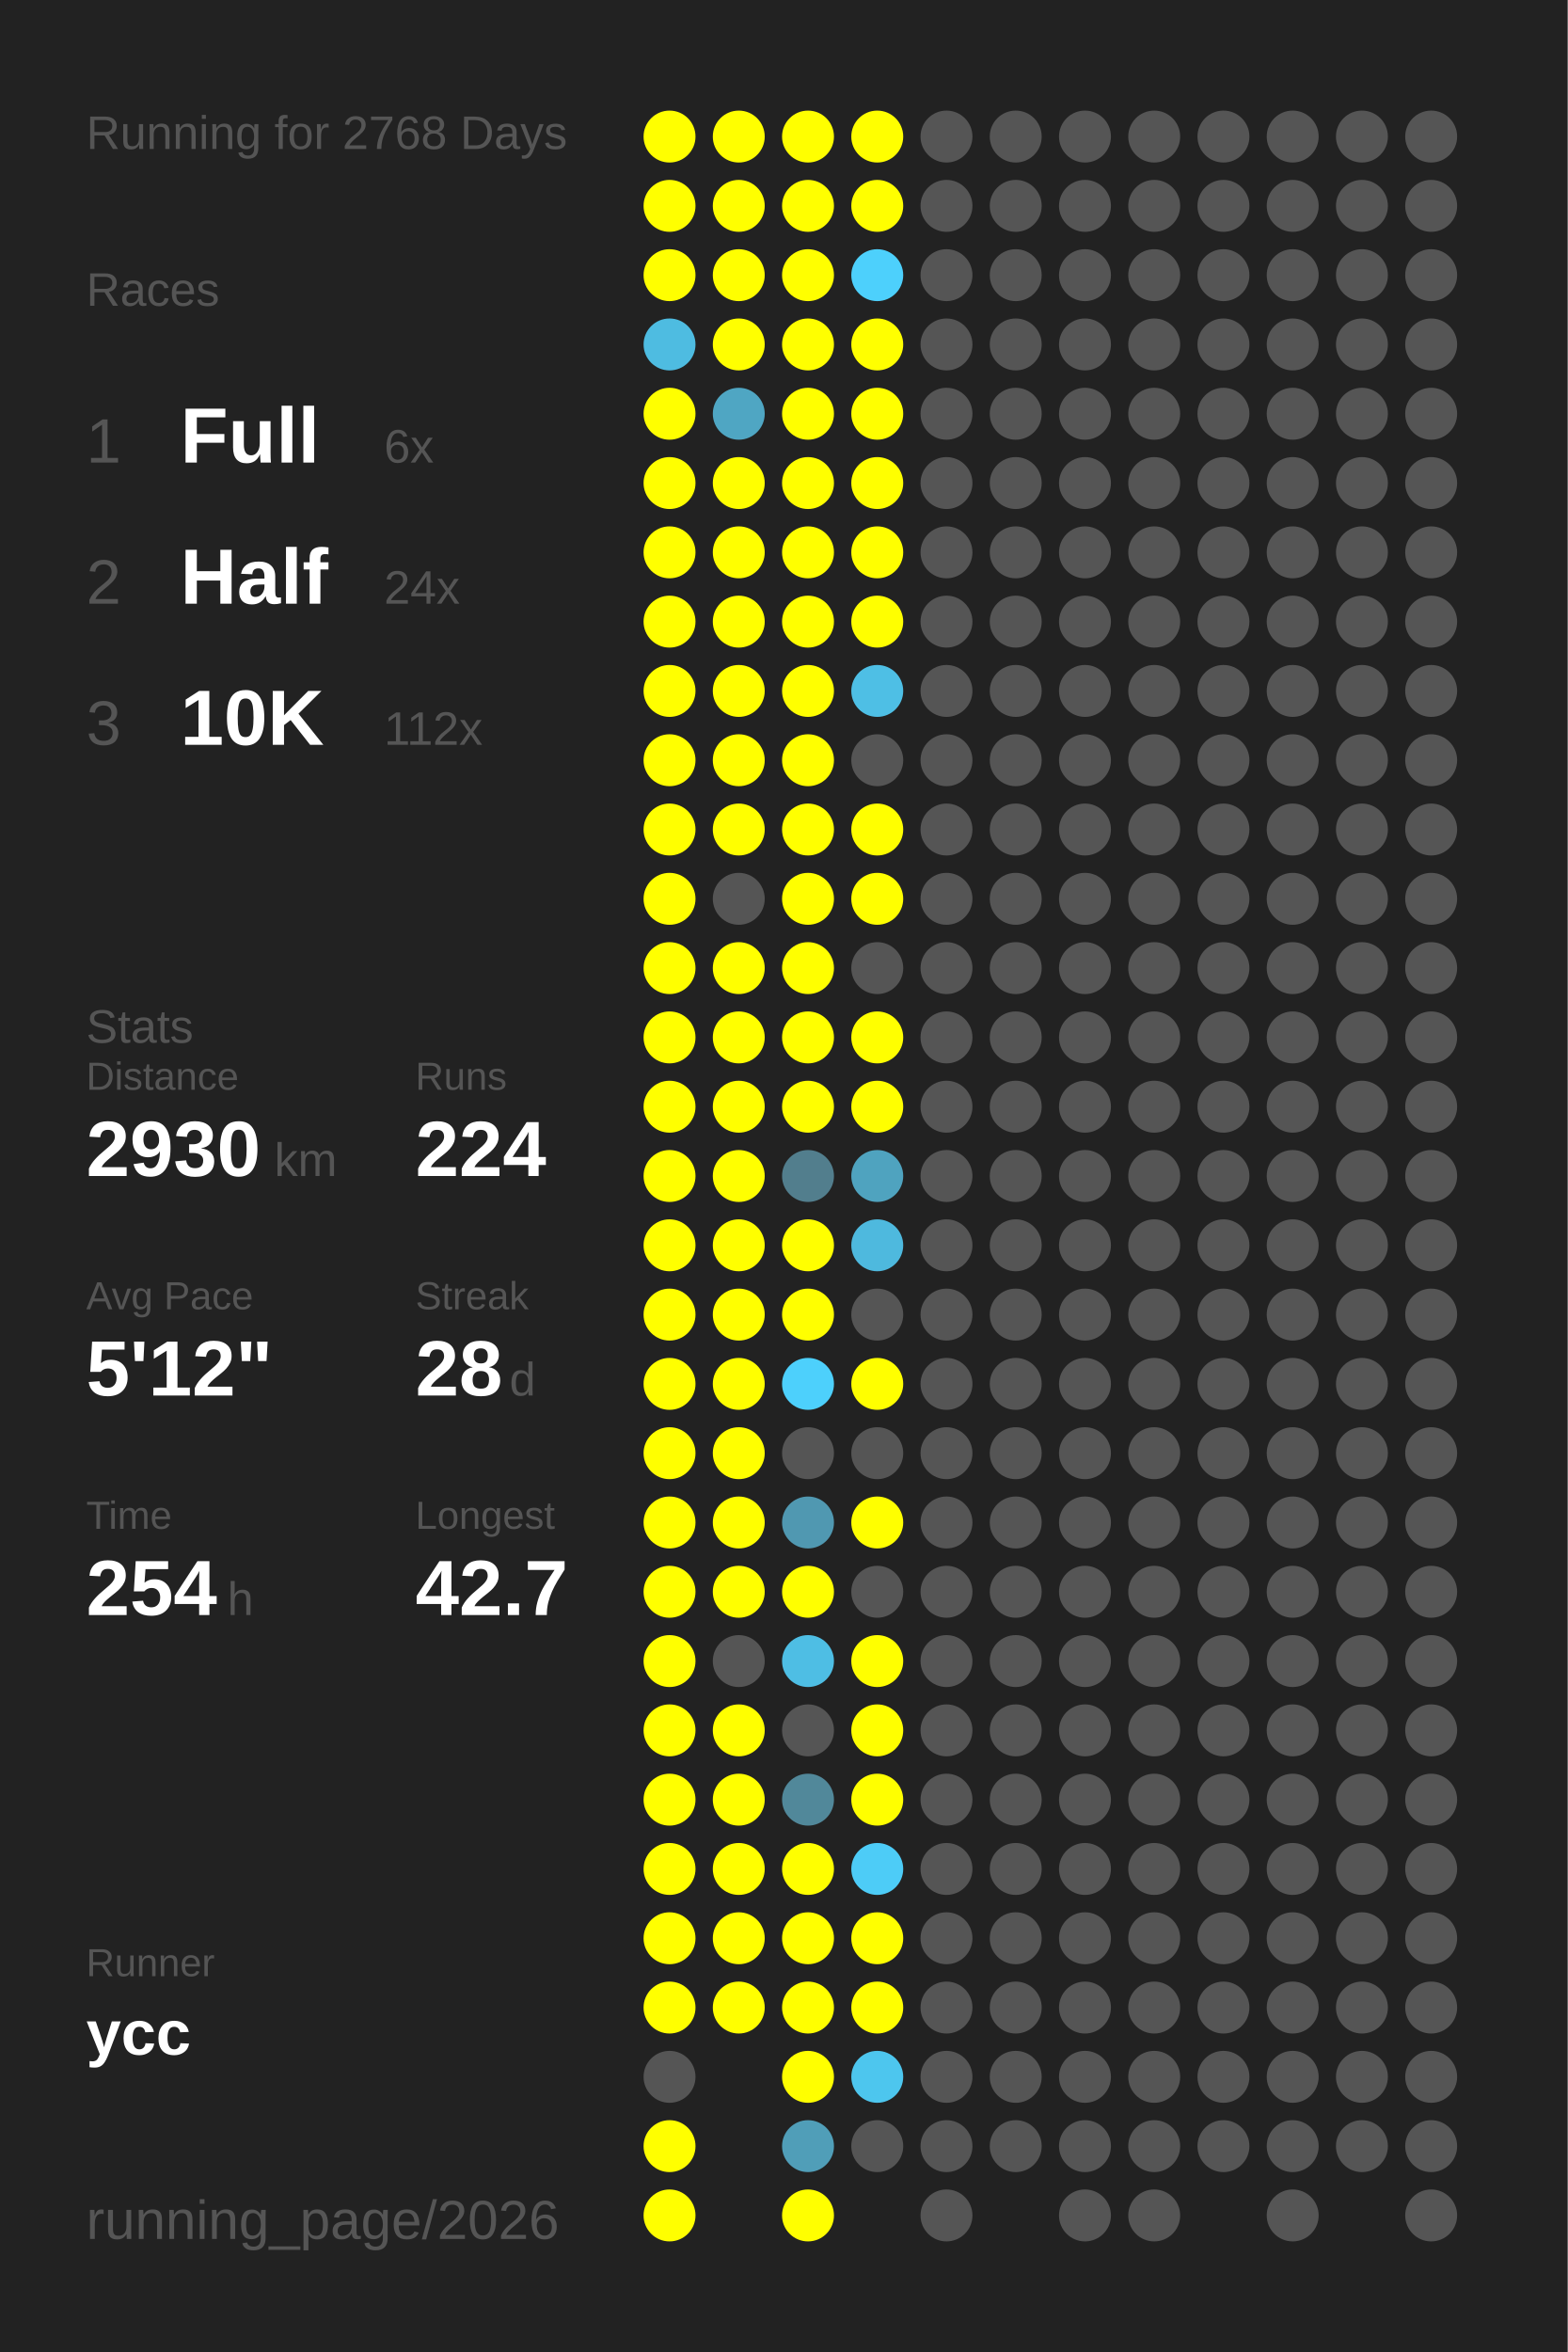
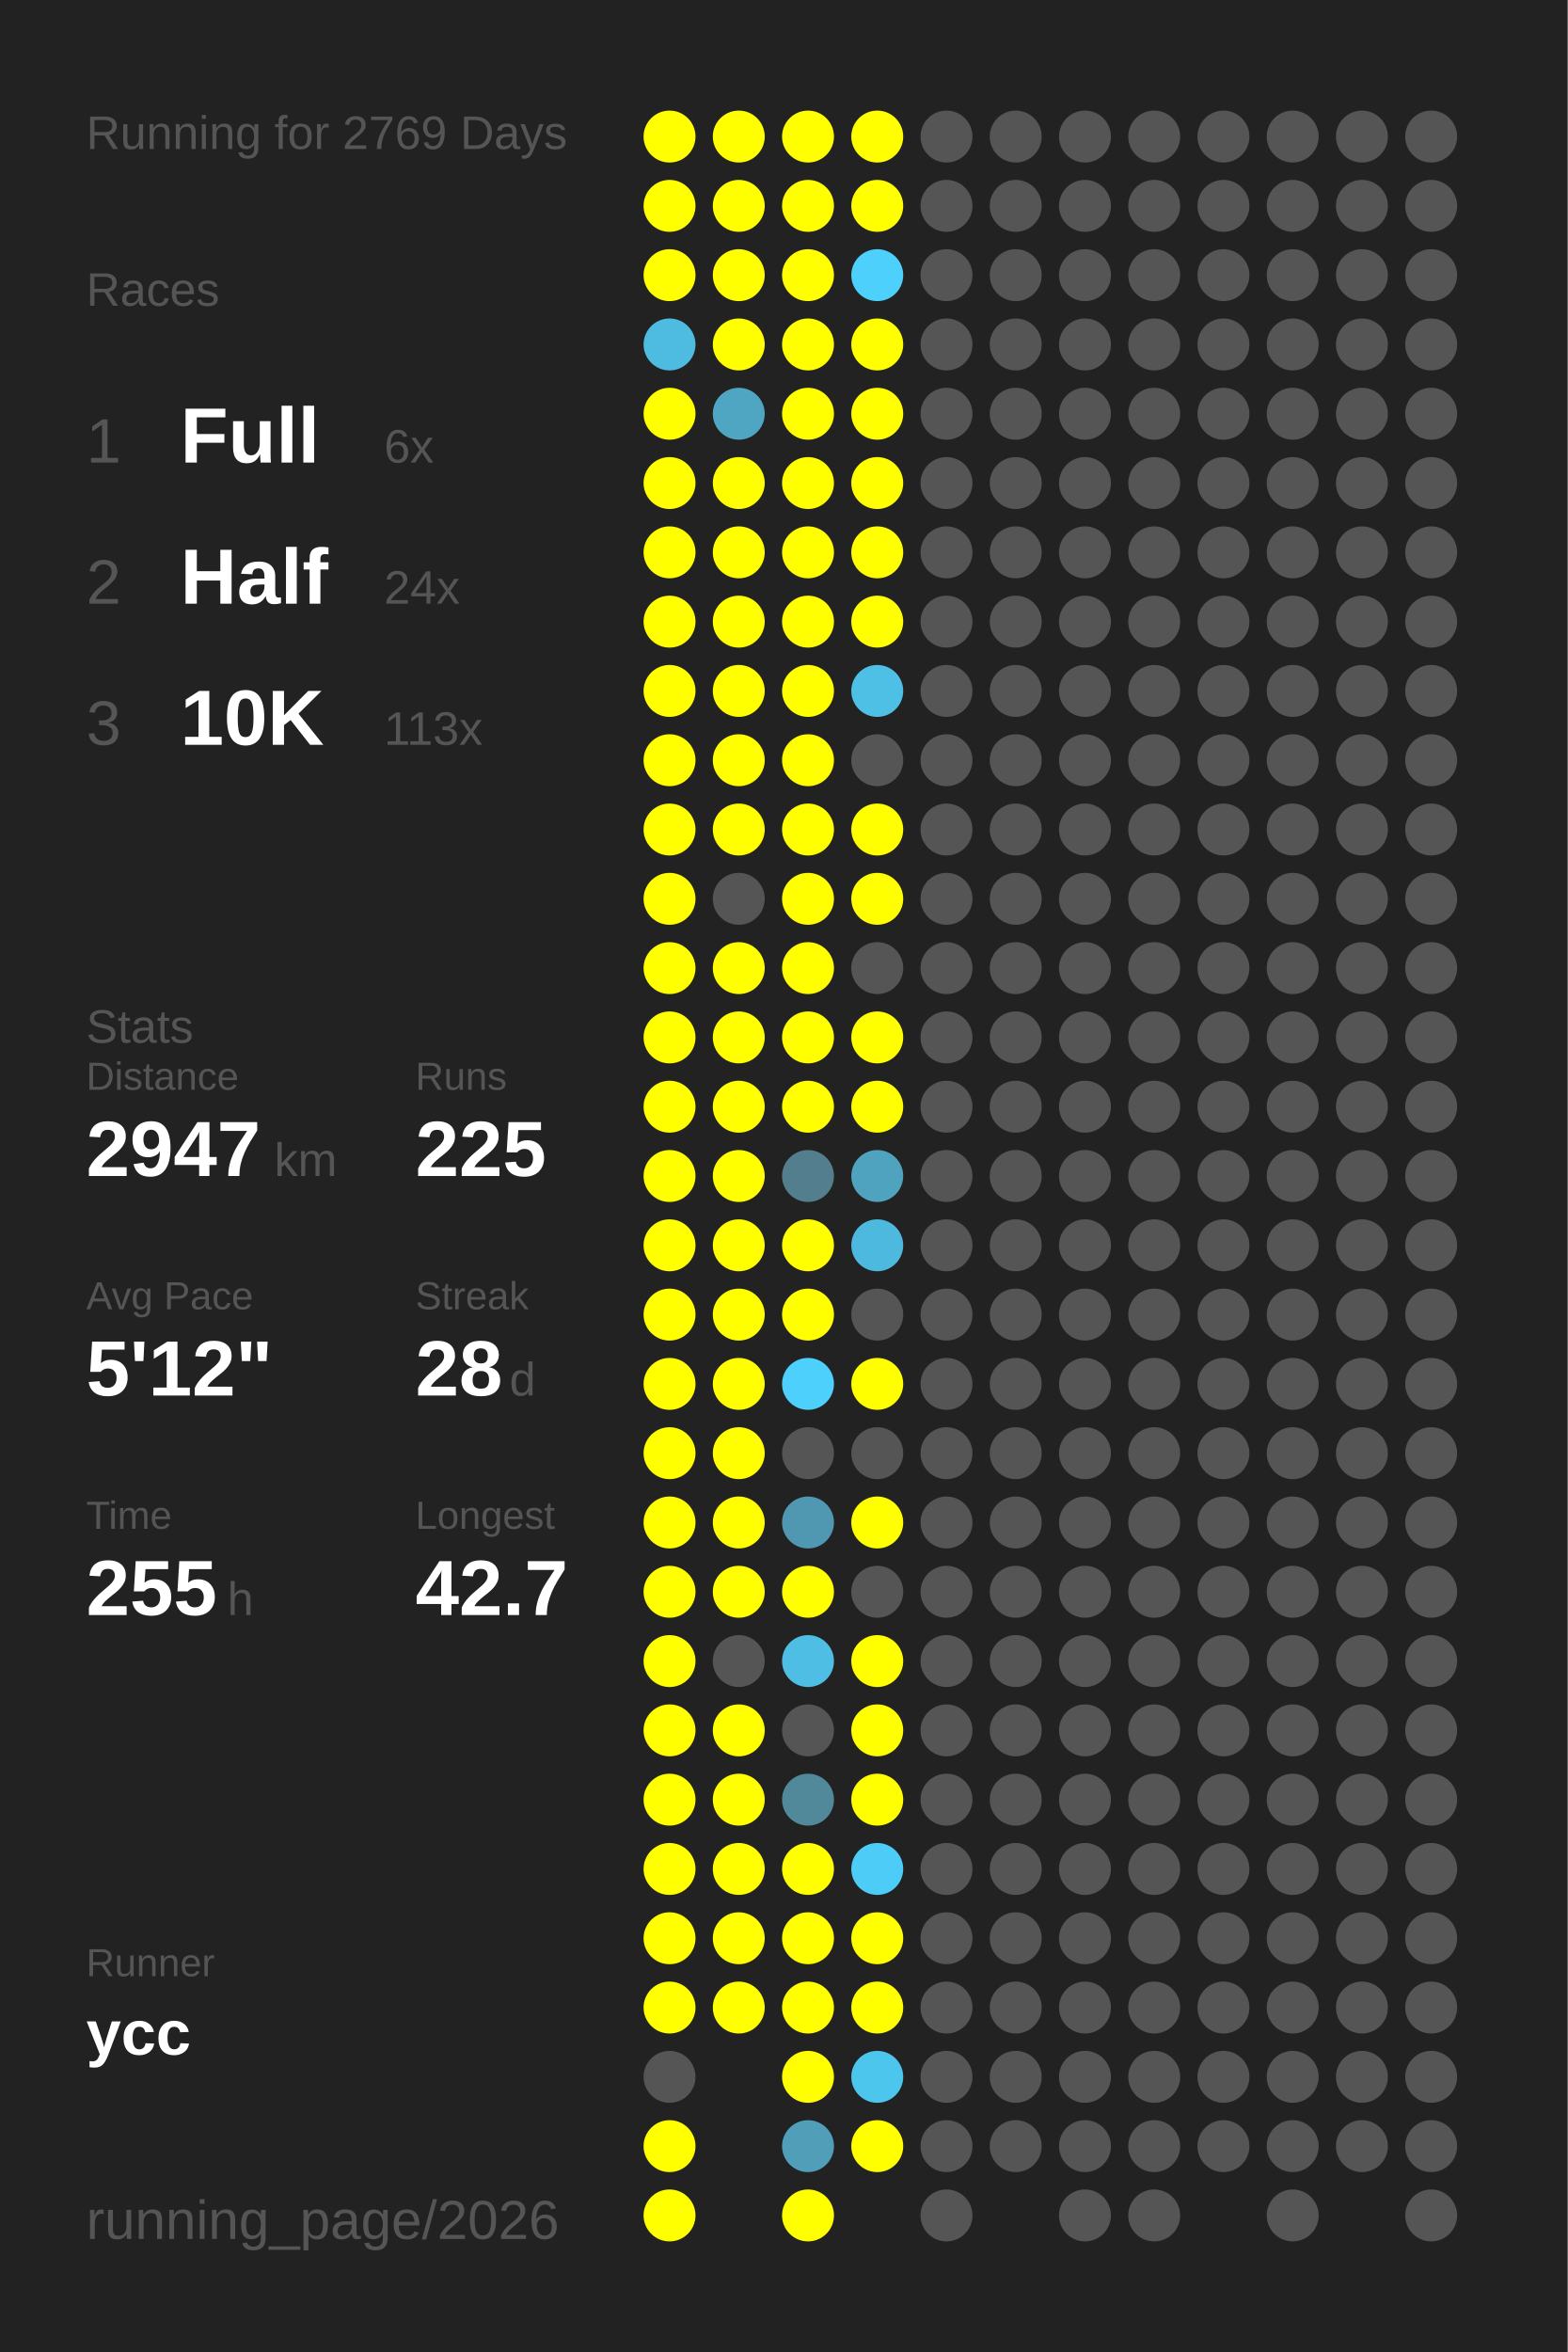
<svg xmlns="http://www.w3.org/2000/svg" baseProfile="full" height="300mm" version="1.1" viewBox="0,0,200,300" width="200mm">
  <defs />
  <rect fill="#222222" height="300" width="200" x="0" y="0" />
-   <text fill="#555555" style="font-size:6px; font-family:Arial;" x="11" y="19">Running for 2768 Days</text>
+   <text fill="#555555" style="font-size:6px; font-family:Arial;" x="11" y="19">Running for 2769 Days</text>
  <text fill="#555555" style="font-size:6px; font-family:Arial;" x="11" y="39">Races</text>
  <text fill="#555555" style="font-size:8px; font-family:Arial;" x="11" y="59">1</text>
  <text fill="#FFFFFF" style="font-size:10px; font-family:Arial; font-weight:bold;" x="23" y="59">Full</text>
  <text fill="#555555" style="font-size:6px; font-family:Arial;" x="49" y="59">6x</text>
  <text fill="#555555" style="font-size:8px; font-family:Arial;" x="11" y="77">2</text>
  <text fill="#FFFFFF" style="font-size:10px; font-family:Arial; font-weight:bold;" x="23" y="77">Half</text>
  <text fill="#555555" style="font-size:6px; font-family:Arial;" x="49" y="77">24x</text>
  <text fill="#555555" style="font-size:8px; font-family:Arial;" x="11" y="95">3</text>
  <text fill="#FFFFFF" style="font-size:10px; font-family:Arial; font-weight:bold;" x="23" y="95">10K</text>
-   <text fill="#555555" style="font-size:6px; font-family:Arial;" x="49" y="95">112x</text>
+   <text fill="#555555" style="font-size:6px; font-family:Arial;" x="49" y="95">113x</text>
  <text fill="#555555" style="font-size:6px; font-family:Arial;" x="11" y="133">Stats</text>
  <text fill="#555555" style="font-size:5px; font-family:Arial;" x="11" y="139">Distance</text>
-   <text fill="#FFFFFF" style="font-size:10px; font-family:Arial; font-weight:bold;" x="11" y="150">2930</text>
+   <text fill="#FFFFFF" style="font-size:10px; font-family:Arial; font-weight:bold;" x="11" y="150">2947</text>
  <text fill="#555555" style="font-size:6px; font-family:Arial;" x="35" y="150">km</text>
  <text fill="#555555" style="font-size:5px; font-family:Arial;" x="53" y="139">Runs</text>
-   <text fill="#FFFFFF" style="font-size:10px; font-family:Arial; font-weight:bold;" x="53" y="150">224</text>
+   <text fill="#FFFFFF" style="font-size:10px; font-family:Arial; font-weight:bold;" x="53" y="150">225</text>
  <text fill="#555555" style="font-size:5px; font-family:Arial;" x="11" y="167">Avg Pace</text>
  <text fill="#FFFFFF" style="font-size:10px; font-family:Arial; font-weight:bold;" x="11" y="178">5'12"</text>
  <text fill="#555555" style="font-size:5px; font-family:Arial;" x="53" y="167">Streak</text>
  <text fill="#FFFFFF" style="font-size:10px; font-family:Arial; font-weight:bold;" x="53" y="178">28</text>
  <text fill="#555555" style="font-size:6px; font-family:Arial;" x="65" y="178">d</text>
  <text fill="#555555" style="font-size:5px; font-family:Arial;" x="11" y="195">Time</text>
-   <text fill="#FFFFFF" style="font-size:10px; font-family:Arial; font-weight:bold;" x="11" y="206">254</text>
+   <text fill="#FFFFFF" style="font-size:10px; font-family:Arial; font-weight:bold;" x="11" y="206">255</text>
  <text fill="#555555" style="font-size:6px; font-family:Arial;" x="29" y="206">h</text>
  <text fill="#555555" style="font-size:5px; font-family:Arial;" x="53" y="195">Longest</text>
  <text fill="#FFFFFF" style="font-size:10px; font-family:Arial; font-weight:bold;" x="53" y="206">42.7</text>
  <text fill="#555555" style="font-size:5px; font-family:Arial;" x="11" y="252.065">Runner</text>
  <text fill="#FFFFFF" style="font-size:8px; font-family:Arial; font-weight:bold;" x="11" y="262.065">ycc</text>
  <text fill="#555555" style="font-size:7px; font-family:Arial;" x="11" y="285.581">running_page/2026</text>
  <circle cx="85.417" cy="17.419" fill="#FFFF00" r="3.312" />
  <circle cx="85.417" cy="26.258" fill="#FFFF00" r="3.312" />
  <circle cx="85.417" cy="35.097" fill="#FFFF00" r="3.312" />
  <circle cx="85.417" cy="43.935" fill="#4ebce1" r="3.312" />
  <circle cx="85.417" cy="52.774" fill="#FFFF00" r="3.312" />
  <circle cx="85.417" cy="61.613" fill="#FFFF00" r="3.312" />
  <circle cx="85.417" cy="70.452" fill="#FFFF00" r="3.312" />
  <circle cx="85.417" cy="79.29" fill="#FFFF00" r="3.312" />
  <circle cx="85.417" cy="88.129" fill="#FFFF00" r="3.312" />
  <circle cx="85.417" cy="96.968" fill="#FFFF00" r="3.312" />
  <circle cx="85.417" cy="105.806" fill="#FFFF00" r="3.312" />
  <circle cx="85.417" cy="114.645" fill="#FFFF00" r="3.312" />
  <circle cx="85.417" cy="123.484" fill="#FFFF00" r="3.312" />
  <circle cx="85.417" cy="132.323" fill="#FFFF00" r="3.312" />
  <circle cx="85.417" cy="141.161" fill="#FFFF00" r="3.312" />
  <circle cx="85.417" cy="150" fill="#FFFF00" r="3.312" />
  <circle cx="85.417" cy="158.839" fill="#FFFF00" r="3.312" />
  <circle cx="85.417" cy="167.677" fill="#FFFF00" r="3.312" />
  <circle cx="85.417" cy="176.516" fill="#FFFF00" r="3.312" />
  <circle cx="85.417" cy="185.355" fill="#FFFF00" r="3.312" />
  <circle cx="85.417" cy="194.194" fill="#FFFF00" r="3.312" />
  <circle cx="85.417" cy="203.032" fill="#FFFF00" r="3.312" />
  <circle cx="85.417" cy="211.871" fill="#FFFF00" r="3.312" />
  <circle cx="85.417" cy="220.71" fill="#FFFF00" r="3.312" />
  <circle cx="85.417" cy="229.548" fill="#FFFF00" r="3.312" />
  <circle cx="85.417" cy="238.387" fill="#FFFF00" r="3.312" />
  <circle cx="85.417" cy="247.226" fill="#FFFF00" r="3.312" />
  <circle cx="85.417" cy="256.065" fill="#FFFF00" r="3.312" />
  <circle cx="85.417" cy="264.903" fill="#555555" r="3.312" />
  <circle cx="85.417" cy="273.742" fill="#FFFF00" r="3.312" />
  <circle cx="85.417" cy="282.581" fill="#FFFF00" r="3.312" />
  <circle cx="94.25" cy="17.419" fill="#FFFF00" r="3.312" />
  <circle cx="94.25" cy="26.258" fill="#FFFF00" r="3.312" />
  <circle cx="94.25" cy="35.097" fill="#FFFF00" r="3.312" />
  <circle cx="94.25" cy="43.935" fill="#FFFF00" r="3.312" />
  <circle cx="94.25" cy="52.774" fill="#4fa6c3" r="3.312" />
  <circle cx="94.25" cy="61.613" fill="#FFFF00" r="3.312" />
  <circle cx="94.25" cy="70.452" fill="#FFFF00" r="3.312" />
  <circle cx="94.25" cy="79.29" fill="#FFFF00" r="3.312" />
  <circle cx="94.25" cy="88.129" fill="#FFFF00" r="3.312" />
  <circle cx="94.25" cy="96.968" fill="#FFFF00" r="3.312" />
  <circle cx="94.25" cy="105.806" fill="#FFFF00" r="3.312" />
  <circle cx="94.25" cy="114.645" fill="#555555" r="3.312" />
  <circle cx="94.25" cy="123.484" fill="#FFFF00" r="3.312" />
  <circle cx="94.25" cy="132.323" fill="#FFFF00" r="3.312" />
  <circle cx="94.25" cy="141.161" fill="#FFFF00" r="3.312" />
  <circle cx="94.25" cy="150" fill="#FFFF00" r="3.312" />
  <circle cx="94.25" cy="158.839" fill="#FFFF00" r="3.312" />
  <circle cx="94.25" cy="167.677" fill="#FFFF00" r="3.312" />
  <circle cx="94.25" cy="176.516" fill="#FFFF00" r="3.312" />
  <circle cx="94.25" cy="185.355" fill="#FFFF00" r="3.312" />
  <circle cx="94.25" cy="194.194" fill="#FFFF00" r="3.312" />
  <circle cx="94.25" cy="203.032" fill="#FFFF00" r="3.312" />
  <circle cx="94.25" cy="211.871" fill="#555555" r="3.312" />
  <circle cx="94.25" cy="220.71" fill="#FFFF00" r="3.312" />
  <circle cx="94.25" cy="229.548" fill="#FFFF00" r="3.312" />
  <circle cx="94.25" cy="238.387" fill="#FFFF00" r="3.312" />
  <circle cx="94.25" cy="247.226" fill="#FFFF00" r="3.312" />
  <circle cx="94.25" cy="256.065" fill="#FFFF00" r="3.312" />
  <circle cx="103.083" cy="17.419" fill="#FFFF00" r="3.312" />
  <circle cx="103.083" cy="26.258" fill="#FFFF00" r="3.312" />
  <circle cx="103.083" cy="35.097" fill="#FFFF00" r="3.312" />
  <circle cx="103.083" cy="43.935" fill="#FFFF00" r="3.312" />
  <circle cx="103.083" cy="52.774" fill="#FFFF00" r="3.312" />
  <circle cx="103.083" cy="61.613" fill="#FFFF00" r="3.312" />
  <circle cx="103.083" cy="70.452" fill="#FFFF00" r="3.312" />
  <circle cx="103.083" cy="79.29" fill="#FFFF00" r="3.312" />
  <circle cx="103.083" cy="88.129" fill="#FFFF00" r="3.312" />
  <circle cx="103.083" cy="96.968" fill="#FFFF00" r="3.312" />
  <circle cx="103.083" cy="105.806" fill="#FFFF00" r="3.312" />
  <circle cx="103.083" cy="114.645" fill="#FFFF00" r="3.312" />
  <circle cx="103.083" cy="123.484" fill="#FFFF00" r="3.312" />
  <circle cx="103.083" cy="132.323" fill="#FFFF00" r="3.312" />
  <circle cx="103.083" cy="141.161" fill="#FFFF00" r="3.312" />
  <circle cx="103.083" cy="150" fill="#527e8d" r="3.312" />
  <circle cx="103.083" cy="158.839" fill="#FFFF00" r="3.312" />
  <circle cx="103.083" cy="167.677" fill="#FFFF00" r="3.312" />
  <circle cx="103.083" cy="176.516" fill="#4dd0fc" r="3.312" />
  <circle cx="103.083" cy="185.355" fill="#555555" r="3.312" />
  <circle cx="103.083" cy="194.194" fill="#5098b1" r="3.312" />
  <circle cx="103.083" cy="203.032" fill="#FFFF00" r="3.312" />
  <circle cx="103.083" cy="211.871" fill="#4ebee4" r="3.312" />
  <circle cx="103.083" cy="220.71" fill="#555555" r="3.312" />
  <circle cx="103.083" cy="229.548" fill="#51889a" r="3.312" />
  <circle cx="103.083" cy="238.387" fill="#FFFF00" r="3.312" />
  <circle cx="103.083" cy="247.226" fill="#FFFF00" r="3.312" />
  <circle cx="103.083" cy="256.065" fill="#FFFF00" r="3.312" />
  <circle cx="103.083" cy="264.903" fill="#FFFF00" r="3.312" />
  <circle cx="103.083" cy="273.742" fill="#509eb8" r="3.312" />
  <circle cx="103.083" cy="282.581" fill="#FFFF00" r="3.312" />
  <circle cx="111.917" cy="17.419" fill="#FFFF00" r="3.312" />
  <circle cx="111.917" cy="26.258" fill="#FFFF00" r="3.312" />
  <circle cx="111.917" cy="35.097" fill="#4dd0fc" r="3.312" />
  <circle cx="111.917" cy="43.935" fill="#FFFF00" r="3.312" />
  <circle cx="111.917" cy="52.774" fill="#FFFF00" r="3.312" />
  <circle cx="111.917" cy="61.613" fill="#FFFF00" r="3.312" />
  <circle cx="111.917" cy="70.452" fill="#FFFF00" r="3.312" />
  <circle cx="111.917" cy="79.29" fill="#FFFF00" r="3.312" />
  <circle cx="111.917" cy="88.129" fill="#4ebfe5" r="3.312" />
  <circle cx="111.917" cy="96.968" fill="#555555" r="3.312" />
  <circle cx="111.917" cy="105.806" fill="#FFFF00" r="3.312" />
  <circle cx="111.917" cy="114.645" fill="#FFFF00" r="3.312" />
  <circle cx="111.917" cy="123.484" fill="#555555" r="3.312" />
  <circle cx="111.917" cy="132.323" fill="#FFFF00" r="3.312" />
  <circle cx="111.917" cy="141.161" fill="#FFFF00" r="3.312" />
  <circle cx="111.917" cy="150" fill="#4fa3bf" r="3.312" />
  <circle cx="111.917" cy="158.839" fill="#4eb9de" r="3.312" />
  <circle cx="111.917" cy="167.677" fill="#555555" r="3.312" />
  <circle cx="111.917" cy="176.516" fill="#FFFF00" r="3.312" />
  <circle cx="111.917" cy="185.355" fill="#555555" r="3.312" />
  <circle cx="111.917" cy="194.194" fill="#FFFF00" r="3.312" />
  <circle cx="111.917" cy="203.032" fill="#555555" r="3.312" />
  <circle cx="111.917" cy="211.871" fill="#FFFF00" r="3.312" />
  <circle cx="111.917" cy="220.71" fill="#FFFF00" r="3.312" />
  <circle cx="111.917" cy="229.548" fill="#FFFF00" r="3.312" />
  <circle cx="111.917" cy="238.387" fill="#4dccf7" r="3.312" />
  <circle cx="111.917" cy="247.226" fill="#FFFF00" r="3.312" />
  <circle cx="111.917" cy="256.065" fill="#FFFF00" r="3.312" />
  <circle cx="111.917" cy="264.903" fill="#4dc6ee" r="3.312" />
-   <circle cx="111.917" cy="273.742" fill="#555555" r="3.312" />
+   <circle cx="111.917" cy="273.742" fill="#FFFF00" r="3.312" />
  <circle cx="120.75" cy="17.419" fill="#555555" r="3.312" />
  <circle cx="120.75" cy="26.258" fill="#555555" r="3.312" />
  <circle cx="120.75" cy="35.097" fill="#555555" r="3.312" />
  <circle cx="120.75" cy="43.935" fill="#555555" r="3.312" />
  <circle cx="120.75" cy="52.774" fill="#555555" r="3.312" />
  <circle cx="120.75" cy="61.613" fill="#555555" r="3.312" />
  <circle cx="120.75" cy="70.452" fill="#555555" r="3.312" />
  <circle cx="120.75" cy="79.29" fill="#555555" r="3.312" />
  <circle cx="120.75" cy="88.129" fill="#555555" r="3.312" />
  <circle cx="120.75" cy="96.968" fill="#555555" r="3.312" />
  <circle cx="120.75" cy="105.806" fill="#555555" r="3.312" />
  <circle cx="120.75" cy="114.645" fill="#555555" r="3.312" />
  <circle cx="120.75" cy="123.484" fill="#555555" r="3.312" />
  <circle cx="120.75" cy="132.323" fill="#555555" r="3.312" />
  <circle cx="120.75" cy="141.161" fill="#555555" r="3.312" />
  <circle cx="120.75" cy="150" fill="#555555" r="3.312" />
  <circle cx="120.75" cy="158.839" fill="#555555" r="3.312" />
  <circle cx="120.75" cy="167.677" fill="#555555" r="3.312" />
  <circle cx="120.75" cy="176.516" fill="#555555" r="3.312" />
  <circle cx="120.75" cy="185.355" fill="#555555" r="3.312" />
  <circle cx="120.75" cy="194.194" fill="#555555" r="3.312" />
  <circle cx="120.75" cy="203.032" fill="#555555" r="3.312" />
  <circle cx="120.75" cy="211.871" fill="#555555" r="3.312" />
  <circle cx="120.75" cy="220.71" fill="#555555" r="3.312" />
  <circle cx="120.75" cy="229.548" fill="#555555" r="3.312" />
  <circle cx="120.75" cy="238.387" fill="#555555" r="3.312" />
  <circle cx="120.75" cy="247.226" fill="#555555" r="3.312" />
  <circle cx="120.75" cy="256.065" fill="#555555" r="3.312" />
  <circle cx="120.75" cy="264.903" fill="#555555" r="3.312" />
  <circle cx="120.75" cy="273.742" fill="#555555" r="3.312" />
  <circle cx="120.75" cy="282.581" fill="#555555" r="3.312" />
  <circle cx="129.583" cy="17.419" fill="#555555" r="3.312" />
  <circle cx="129.583" cy="26.258" fill="#555555" r="3.312" />
  <circle cx="129.583" cy="35.097" fill="#555555" r="3.312" />
  <circle cx="129.583" cy="43.935" fill="#555555" r="3.312" />
  <circle cx="129.583" cy="52.774" fill="#555555" r="3.312" />
  <circle cx="129.583" cy="61.613" fill="#555555" r="3.312" />
  <circle cx="129.583" cy="70.452" fill="#555555" r="3.312" />
  <circle cx="129.583" cy="79.29" fill="#555555" r="3.312" />
  <circle cx="129.583" cy="88.129" fill="#555555" r="3.312" />
  <circle cx="129.583" cy="96.968" fill="#555555" r="3.312" />
  <circle cx="129.583" cy="105.806" fill="#555555" r="3.312" />
  <circle cx="129.583" cy="114.645" fill="#555555" r="3.312" />
  <circle cx="129.583" cy="123.484" fill="#555555" r="3.312" />
  <circle cx="129.583" cy="132.323" fill="#555555" r="3.312" />
  <circle cx="129.583" cy="141.161" fill="#555555" r="3.312" />
  <circle cx="129.583" cy="150" fill="#555555" r="3.312" />
  <circle cx="129.583" cy="158.839" fill="#555555" r="3.312" />
  <circle cx="129.583" cy="167.677" fill="#555555" r="3.312" />
  <circle cx="129.583" cy="176.516" fill="#555555" r="3.312" />
  <circle cx="129.583" cy="185.355" fill="#555555" r="3.312" />
  <circle cx="129.583" cy="194.194" fill="#555555" r="3.312" />
  <circle cx="129.583" cy="203.032" fill="#555555" r="3.312" />
  <circle cx="129.583" cy="211.871" fill="#555555" r="3.312" />
  <circle cx="129.583" cy="220.71" fill="#555555" r="3.312" />
  <circle cx="129.583" cy="229.548" fill="#555555" r="3.312" />
  <circle cx="129.583" cy="238.387" fill="#555555" r="3.312" />
  <circle cx="129.583" cy="247.226" fill="#555555" r="3.312" />
  <circle cx="129.583" cy="256.065" fill="#555555" r="3.312" />
  <circle cx="129.583" cy="264.903" fill="#555555" r="3.312" />
  <circle cx="129.583" cy="273.742" fill="#555555" r="3.312" />
  <circle cx="138.417" cy="17.419" fill="#555555" r="3.312" />
  <circle cx="138.417" cy="26.258" fill="#555555" r="3.312" />
  <circle cx="138.417" cy="35.097" fill="#555555" r="3.312" />
  <circle cx="138.417" cy="43.935" fill="#555555" r="3.312" />
  <circle cx="138.417" cy="52.774" fill="#555555" r="3.312" />
  <circle cx="138.417" cy="61.613" fill="#555555" r="3.312" />
  <circle cx="138.417" cy="70.452" fill="#555555" r="3.312" />
  <circle cx="138.417" cy="79.29" fill="#555555" r="3.312" />
  <circle cx="138.417" cy="88.129" fill="#555555" r="3.312" />
  <circle cx="138.417" cy="96.968" fill="#555555" r="3.312" />
  <circle cx="138.417" cy="105.806" fill="#555555" r="3.312" />
  <circle cx="138.417" cy="114.645" fill="#555555" r="3.312" />
  <circle cx="138.417" cy="123.484" fill="#555555" r="3.312" />
  <circle cx="138.417" cy="132.323" fill="#555555" r="3.312" />
  <circle cx="138.417" cy="141.161" fill="#555555" r="3.312" />
  <circle cx="138.417" cy="150" fill="#555555" r="3.312" />
  <circle cx="138.417" cy="158.839" fill="#555555" r="3.312" />
  <circle cx="138.417" cy="167.677" fill="#555555" r="3.312" />
  <circle cx="138.417" cy="176.516" fill="#555555" r="3.312" />
  <circle cx="138.417" cy="185.355" fill="#555555" r="3.312" />
  <circle cx="138.417" cy="194.194" fill="#555555" r="3.312" />
  <circle cx="138.417" cy="203.032" fill="#555555" r="3.312" />
  <circle cx="138.417" cy="211.871" fill="#555555" r="3.312" />
  <circle cx="138.417" cy="220.71" fill="#555555" r="3.312" />
  <circle cx="138.417" cy="229.548" fill="#555555" r="3.312" />
  <circle cx="138.417" cy="238.387" fill="#555555" r="3.312" />
  <circle cx="138.417" cy="247.226" fill="#555555" r="3.312" />
  <circle cx="138.417" cy="256.065" fill="#555555" r="3.312" />
  <circle cx="138.417" cy="264.903" fill="#555555" r="3.312" />
  <circle cx="138.417" cy="273.742" fill="#555555" r="3.312" />
  <circle cx="138.417" cy="282.581" fill="#555555" r="3.312" />
  <circle cx="147.25" cy="17.419" fill="#555555" r="3.312" />
  <circle cx="147.25" cy="26.258" fill="#555555" r="3.312" />
  <circle cx="147.25" cy="35.097" fill="#555555" r="3.312" />
  <circle cx="147.25" cy="43.935" fill="#555555" r="3.312" />
  <circle cx="147.25" cy="52.774" fill="#555555" r="3.312" />
  <circle cx="147.25" cy="61.613" fill="#555555" r="3.312" />
  <circle cx="147.25" cy="70.452" fill="#555555" r="3.312" />
  <circle cx="147.25" cy="79.29" fill="#555555" r="3.312" />
  <circle cx="147.25" cy="88.129" fill="#555555" r="3.312" />
  <circle cx="147.25" cy="96.968" fill="#555555" r="3.312" />
  <circle cx="147.25" cy="105.806" fill="#555555" r="3.312" />
  <circle cx="147.25" cy="114.645" fill="#555555" r="3.312" />
  <circle cx="147.25" cy="123.484" fill="#555555" r="3.312" />
  <circle cx="147.25" cy="132.323" fill="#555555" r="3.312" />
  <circle cx="147.25" cy="141.161" fill="#555555" r="3.312" />
  <circle cx="147.25" cy="150" fill="#555555" r="3.312" />
  <circle cx="147.25" cy="158.839" fill="#555555" r="3.312" />
  <circle cx="147.25" cy="167.677" fill="#555555" r="3.312" />
  <circle cx="147.25" cy="176.516" fill="#555555" r="3.312" />
  <circle cx="147.25" cy="185.355" fill="#555555" r="3.312" />
  <circle cx="147.25" cy="194.194" fill="#555555" r="3.312" />
  <circle cx="147.25" cy="203.032" fill="#555555" r="3.312" />
  <circle cx="147.25" cy="211.871" fill="#555555" r="3.312" />
  <circle cx="147.25" cy="220.71" fill="#555555" r="3.312" />
  <circle cx="147.25" cy="229.548" fill="#555555" r="3.312" />
  <circle cx="147.25" cy="238.387" fill="#555555" r="3.312" />
  <circle cx="147.25" cy="247.226" fill="#555555" r="3.312" />
  <circle cx="147.25" cy="256.065" fill="#555555" r="3.312" />
  <circle cx="147.25" cy="264.903" fill="#555555" r="3.312" />
  <circle cx="147.25" cy="273.742" fill="#555555" r="3.312" />
  <circle cx="147.25" cy="282.581" fill="#555555" r="3.312" />
  <circle cx="156.083" cy="17.419" fill="#555555" r="3.312" />
  <circle cx="156.083" cy="26.258" fill="#555555" r="3.312" />
  <circle cx="156.083" cy="35.097" fill="#555555" r="3.312" />
  <circle cx="156.083" cy="43.935" fill="#555555" r="3.312" />
  <circle cx="156.083" cy="52.774" fill="#555555" r="3.312" />
  <circle cx="156.083" cy="61.613" fill="#555555" r="3.312" />
  <circle cx="156.083" cy="70.452" fill="#555555" r="3.312" />
  <circle cx="156.083" cy="79.29" fill="#555555" r="3.312" />
  <circle cx="156.083" cy="88.129" fill="#555555" r="3.312" />
  <circle cx="156.083" cy="96.968" fill="#555555" r="3.312" />
  <circle cx="156.083" cy="105.806" fill="#555555" r="3.312" />
  <circle cx="156.083" cy="114.645" fill="#555555" r="3.312" />
  <circle cx="156.083" cy="123.484" fill="#555555" r="3.312" />
  <circle cx="156.083" cy="132.323" fill="#555555" r="3.312" />
  <circle cx="156.083" cy="141.161" fill="#555555" r="3.312" />
  <circle cx="156.083" cy="150" fill="#555555" r="3.312" />
  <circle cx="156.083" cy="158.839" fill="#555555" r="3.312" />
  <circle cx="156.083" cy="167.677" fill="#555555" r="3.312" />
  <circle cx="156.083" cy="176.516" fill="#555555" r="3.312" />
  <circle cx="156.083" cy="185.355" fill="#555555" r="3.312" />
  <circle cx="156.083" cy="194.194" fill="#555555" r="3.312" />
  <circle cx="156.083" cy="203.032" fill="#555555" r="3.312" />
  <circle cx="156.083" cy="211.871" fill="#555555" r="3.312" />
  <circle cx="156.083" cy="220.71" fill="#555555" r="3.312" />
  <circle cx="156.083" cy="229.548" fill="#555555" r="3.312" />
  <circle cx="156.083" cy="238.387" fill="#555555" r="3.312" />
  <circle cx="156.083" cy="247.226" fill="#555555" r="3.312" />
  <circle cx="156.083" cy="256.065" fill="#555555" r="3.312" />
  <circle cx="156.083" cy="264.903" fill="#555555" r="3.312" />
  <circle cx="156.083" cy="273.742" fill="#555555" r="3.312" />
  <circle cx="164.917" cy="17.419" fill="#555555" r="3.312" />
  <circle cx="164.917" cy="26.258" fill="#555555" r="3.312" />
  <circle cx="164.917" cy="35.097" fill="#555555" r="3.312" />
  <circle cx="164.917" cy="43.935" fill="#555555" r="3.312" />
  <circle cx="164.917" cy="52.774" fill="#555555" r="3.312" />
  <circle cx="164.917" cy="61.613" fill="#555555" r="3.312" />
  <circle cx="164.917" cy="70.452" fill="#555555" r="3.312" />
  <circle cx="164.917" cy="79.29" fill="#555555" r="3.312" />
  <circle cx="164.917" cy="88.129" fill="#555555" r="3.312" />
  <circle cx="164.917" cy="96.968" fill="#555555" r="3.312" />
  <circle cx="164.917" cy="105.806" fill="#555555" r="3.312" />
  <circle cx="164.917" cy="114.645" fill="#555555" r="3.312" />
  <circle cx="164.917" cy="123.484" fill="#555555" r="3.312" />
  <circle cx="164.917" cy="132.323" fill="#555555" r="3.312" />
  <circle cx="164.917" cy="141.161" fill="#555555" r="3.312" />
  <circle cx="164.917" cy="150" fill="#555555" r="3.312" />
  <circle cx="164.917" cy="158.839" fill="#555555" r="3.312" />
  <circle cx="164.917" cy="167.677" fill="#555555" r="3.312" />
  <circle cx="164.917" cy="176.516" fill="#555555" r="3.312" />
  <circle cx="164.917" cy="185.355" fill="#555555" r="3.312" />
  <circle cx="164.917" cy="194.194" fill="#555555" r="3.312" />
  <circle cx="164.917" cy="203.032" fill="#555555" r="3.312" />
  <circle cx="164.917" cy="211.871" fill="#555555" r="3.312" />
  <circle cx="164.917" cy="220.71" fill="#555555" r="3.312" />
  <circle cx="164.917" cy="229.548" fill="#555555" r="3.312" />
  <circle cx="164.917" cy="238.387" fill="#555555" r="3.312" />
  <circle cx="164.917" cy="247.226" fill="#555555" r="3.312" />
  <circle cx="164.917" cy="256.065" fill="#555555" r="3.312" />
  <circle cx="164.917" cy="264.903" fill="#555555" r="3.312" />
  <circle cx="164.917" cy="273.742" fill="#555555" r="3.312" />
  <circle cx="164.917" cy="282.581" fill="#555555" r="3.312" />
  <circle cx="173.75" cy="17.419" fill="#555555" r="3.312" />
  <circle cx="173.75" cy="26.258" fill="#555555" r="3.312" />
  <circle cx="173.75" cy="35.097" fill="#555555" r="3.312" />
  <circle cx="173.75" cy="43.935" fill="#555555" r="3.312" />
  <circle cx="173.75" cy="52.774" fill="#555555" r="3.312" />
  <circle cx="173.75" cy="61.613" fill="#555555" r="3.312" />
  <circle cx="173.75" cy="70.452" fill="#555555" r="3.312" />
  <circle cx="173.75" cy="79.29" fill="#555555" r="3.312" />
  <circle cx="173.75" cy="88.129" fill="#555555" r="3.312" />
  <circle cx="173.75" cy="96.968" fill="#555555" r="3.312" />
  <circle cx="173.75" cy="105.806" fill="#555555" r="3.312" />
  <circle cx="173.75" cy="114.645" fill="#555555" r="3.312" />
  <circle cx="173.75" cy="123.484" fill="#555555" r="3.312" />
  <circle cx="173.75" cy="132.323" fill="#555555" r="3.312" />
  <circle cx="173.75" cy="141.161" fill="#555555" r="3.312" />
  <circle cx="173.75" cy="150" fill="#555555" r="3.312" />
  <circle cx="173.75" cy="158.839" fill="#555555" r="3.312" />
  <circle cx="173.75" cy="167.677" fill="#555555" r="3.312" />
  <circle cx="173.75" cy="176.516" fill="#555555" r="3.312" />
  <circle cx="173.75" cy="185.355" fill="#555555" r="3.312" />
  <circle cx="173.75" cy="194.194" fill="#555555" r="3.312" />
  <circle cx="173.75" cy="203.032" fill="#555555" r="3.312" />
  <circle cx="173.75" cy="211.871" fill="#555555" r="3.312" />
  <circle cx="173.75" cy="220.71" fill="#555555" r="3.312" />
  <circle cx="173.75" cy="229.548" fill="#555555" r="3.312" />
  <circle cx="173.75" cy="238.387" fill="#555555" r="3.312" />
  <circle cx="173.75" cy="247.226" fill="#555555" r="3.312" />
  <circle cx="173.75" cy="256.065" fill="#555555" r="3.312" />
  <circle cx="173.75" cy="264.903" fill="#555555" r="3.312" />
  <circle cx="173.75" cy="273.742" fill="#555555" r="3.312" />
  <circle cx="182.583" cy="17.419" fill="#555555" r="3.312" />
  <circle cx="182.583" cy="26.258" fill="#555555" r="3.312" />
  <circle cx="182.583" cy="35.097" fill="#555555" r="3.312" />
  <circle cx="182.583" cy="43.935" fill="#555555" r="3.312" />
  <circle cx="182.583" cy="52.774" fill="#555555" r="3.312" />
  <circle cx="182.583" cy="61.613" fill="#555555" r="3.312" />
  <circle cx="182.583" cy="70.452" fill="#555555" r="3.312" />
  <circle cx="182.583" cy="79.29" fill="#555555" r="3.312" />
  <circle cx="182.583" cy="88.129" fill="#555555" r="3.312" />
  <circle cx="182.583" cy="96.968" fill="#555555" r="3.312" />
  <circle cx="182.583" cy="105.806" fill="#555555" r="3.312" />
  <circle cx="182.583" cy="114.645" fill="#555555" r="3.312" />
  <circle cx="182.583" cy="123.484" fill="#555555" r="3.312" />
  <circle cx="182.583" cy="132.323" fill="#555555" r="3.312" />
  <circle cx="182.583" cy="141.161" fill="#555555" r="3.312" />
  <circle cx="182.583" cy="150" fill="#555555" r="3.312" />
  <circle cx="182.583" cy="158.839" fill="#555555" r="3.312" />
  <circle cx="182.583" cy="167.677" fill="#555555" r="3.312" />
  <circle cx="182.583" cy="176.516" fill="#555555" r="3.312" />
  <circle cx="182.583" cy="185.355" fill="#555555" r="3.312" />
  <circle cx="182.583" cy="194.194" fill="#555555" r="3.312" />
  <circle cx="182.583" cy="203.032" fill="#555555" r="3.312" />
  <circle cx="182.583" cy="211.871" fill="#555555" r="3.312" />
  <circle cx="182.583" cy="220.71" fill="#555555" r="3.312" />
  <circle cx="182.583" cy="229.548" fill="#555555" r="3.312" />
  <circle cx="182.583" cy="238.387" fill="#555555" r="3.312" />
  <circle cx="182.583" cy="247.226" fill="#555555" r="3.312" />
  <circle cx="182.583" cy="256.065" fill="#555555" r="3.312" />
  <circle cx="182.583" cy="264.903" fill="#555555" r="3.312" />
  <circle cx="182.583" cy="273.742" fill="#555555" r="3.312" />
  <circle cx="182.583" cy="282.581" fill="#555555" r="3.312" />
</svg>
